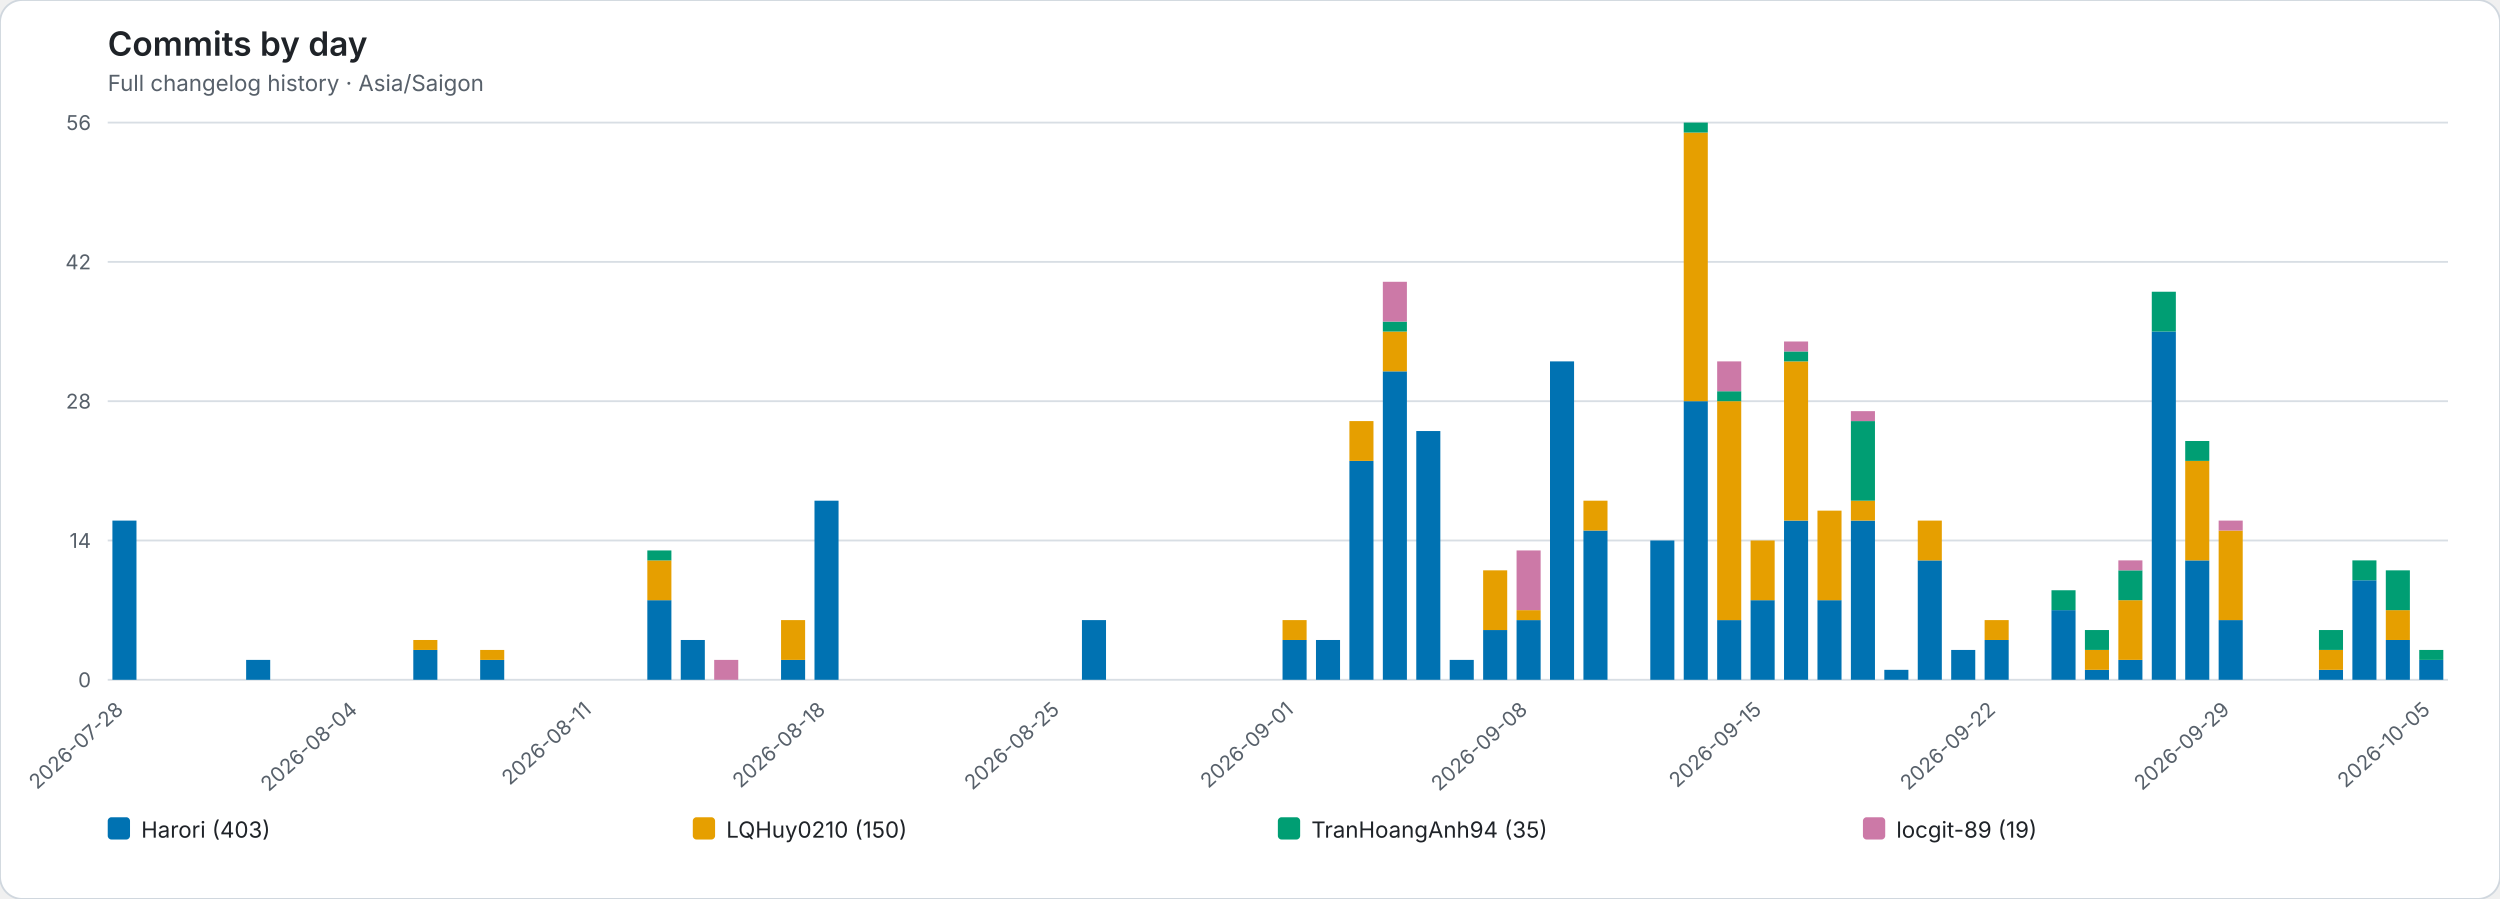
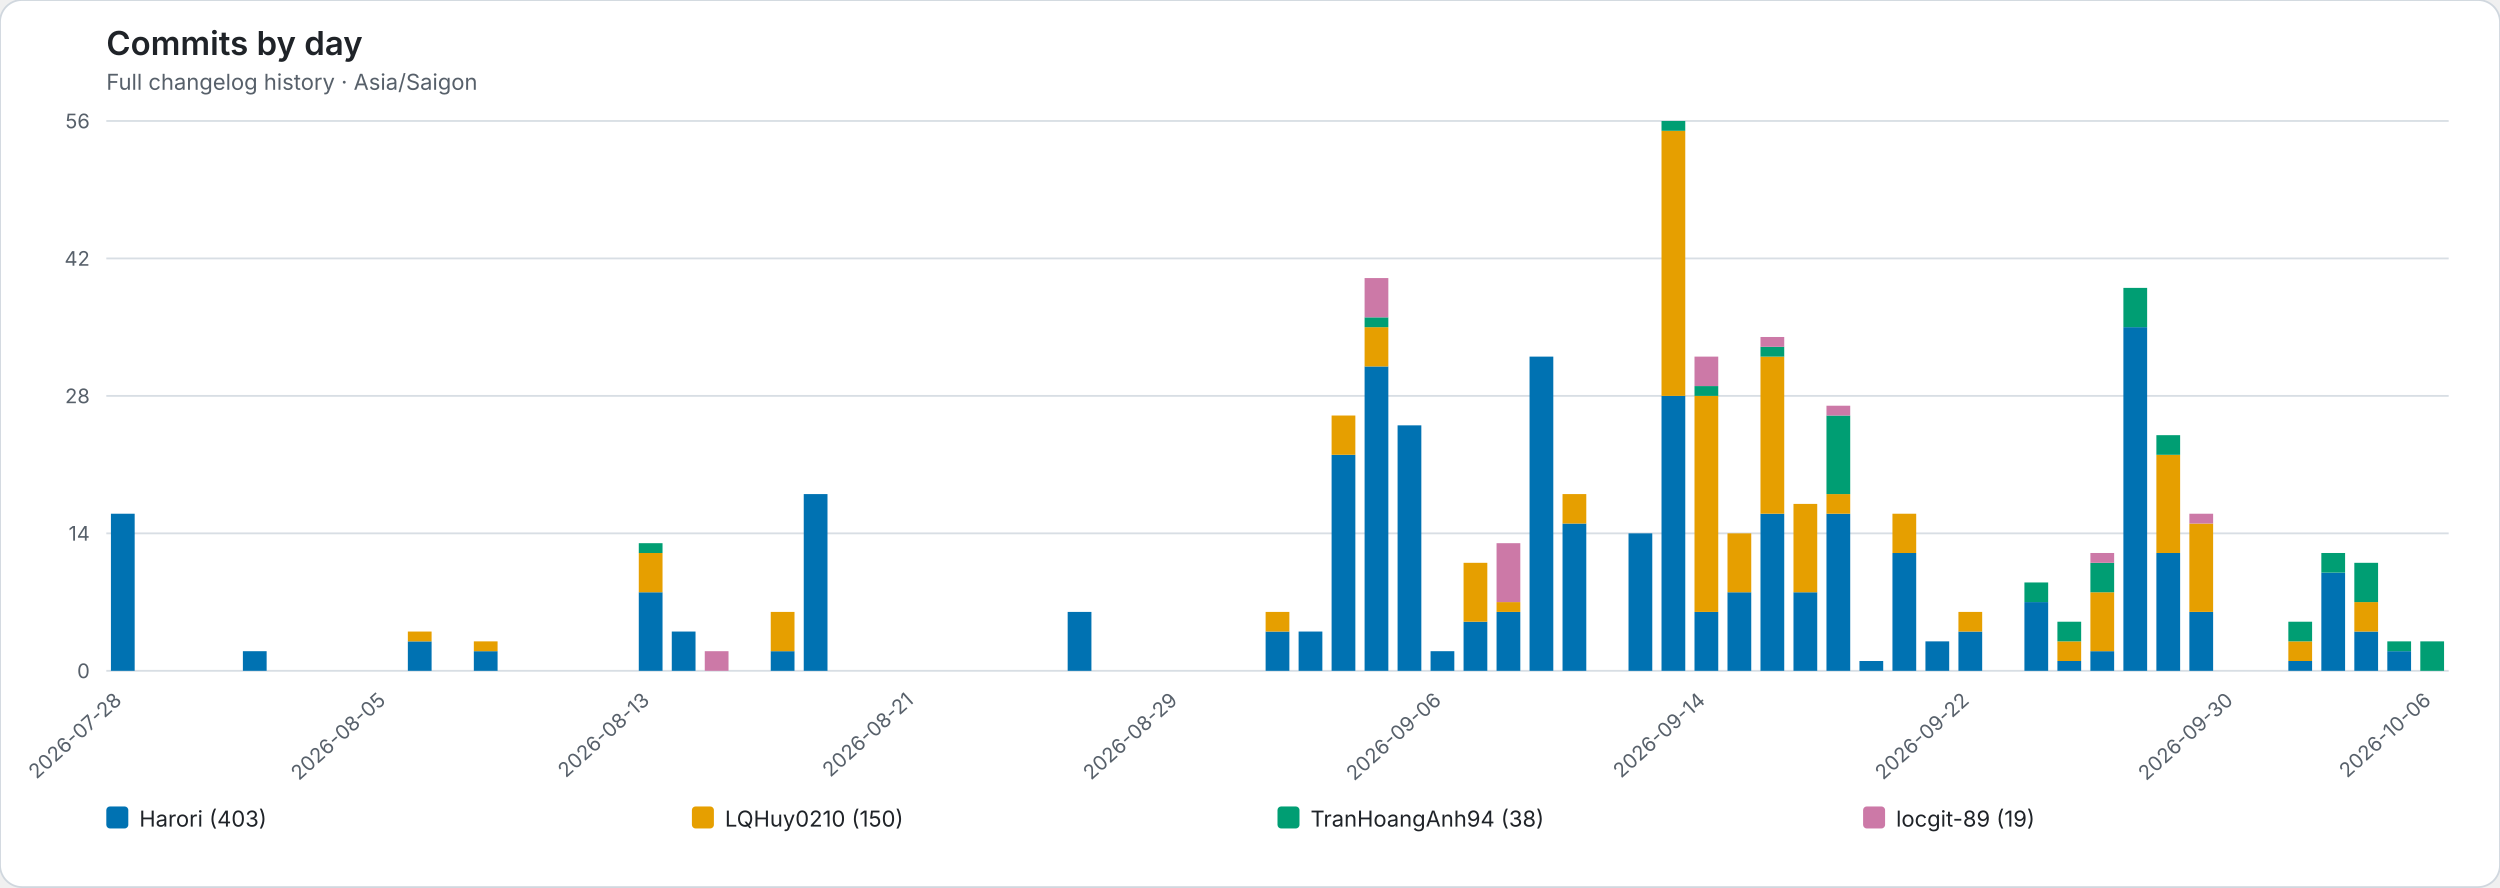
- <svg xmlns="http://www.w3.org/2000/svg" role="img" viewBox="0 0 1346 484">
-   <rect width="1346" height="484" rx="12" fill="#ffffff" stroke="#d0d7de" />
+ <svg xmlns="http://www.w3.org/2000/svg" role="img" viewBox="0 0 1364 484">
+   <rect width="1364" height="484" rx="12" fill="#ffffff" stroke="#d0d7de" />
  <style>text{font-family:system-ui,-apple-system,BlinkMacSystemFont,"Segoe UI",sans-serif}.axis{fill:#57606a;font-size:11px}.heading{fill:#1f2328;font-size:18px;font-weight:600}.subheading{fill:#57606a;font-size:12px}.grid{stroke:#d8dee4;stroke-width:1}.legend{fill:#1f2328;font-size:12px}</style>
  <text class="heading" x="58" y="30">Commits by day</text>
  <text class="subheading" x="58" y="49">Full changelog history · Asia/Saigon</text>
-   <line class="grid" x1="58" y1="366.00" x2="1318" y2="366.00" />
+   <line class="grid" x1="58" y1="366.00" x2="1336" y2="366.00" />
  <text class="axis" x="49" y="370.00" text-anchor="end">0</text>
-   <line class="grid" x1="58" y1="291.00" x2="1318" y2="291.00" />
+   <line class="grid" x1="58" y1="291.00" x2="1336" y2="291.00" />
  <text class="axis" x="49" y="295.00" text-anchor="end">14</text>
-   <line class="grid" x1="58" y1="216.00" x2="1318" y2="216.00" />
+   <line class="grid" x1="58" y1="216.00" x2="1336" y2="216.00" />
  <text class="axis" x="49" y="220.00" text-anchor="end">28</text>
-   <line class="grid" x1="58" y1="141.00" x2="1318" y2="141.00" />
+   <line class="grid" x1="58" y1="141.00" x2="1336" y2="141.00" />
  <text class="axis" x="49" y="145.00" text-anchor="end">42</text>
-   <line class="grid" x1="58" y1="66.00" x2="1318" y2="66.00" />
+   <line class="grid" x1="58" y1="66.00" x2="1336" y2="66.00" />
  <text class="axis" x="49" y="70.00" text-anchor="end">56</text>
  <g data-date="2026-07-28">
    <rect x="60.52" y="280.29" width="12.96" height="85.71" fill="#0072B2" />
  </g>
  <text class="axis" x="67.00" y="383" text-anchor="end" transform="rotate(-42 67.00 383)">2026-07-28</text>
  <g data-date="2026-07-29">
  </g>
  <g data-date="2026-07-30">
  </g>
  <g data-date="2026-07-31">
  </g>
  <g data-date="2026-08-01">
    <rect x="132.52" y="355.29" width="12.96" height="10.71" fill="#0072B2" />
  </g>
  <g data-date="2026-08-02">
  </g>
  <g data-date="2026-08-03">
  </g>
  <g data-date="2026-08-04">
  </g>
-   <text class="axis" x="193.00" y="383" text-anchor="end" transform="rotate(-42 193.00 383)">2026-08-04</text>
  <g data-date="2026-08-05">
  </g>
+   <text class="axis" x="211.00" y="383" text-anchor="end" transform="rotate(-42 211.00 383)">2026-08-05</text>
  <g data-date="2026-08-06">
    <rect x="222.52" y="349.93" width="12.96" height="16.07" fill="#0072B2" />
    <rect x="222.52" y="344.57" width="12.96" height="5.36" fill="#E69F00" />
  </g>
  <g data-date="2026-08-07">
  </g>
  <g data-date="2026-08-08">
    <rect x="258.52" y="355.29" width="12.96" height="10.71" fill="#0072B2" />
    <rect x="258.52" y="349.93" width="12.96" height="5.36" fill="#E69F00" />
  </g>
  <g data-date="2026-08-09">
  </g>
  <g data-date="2026-08-10">
  </g>
  <g data-date="2026-08-11">
  </g>
-   <text class="axis" x="319.00" y="383" text-anchor="end" transform="rotate(-42 319.00 383)">2026-08-11</text>
  <g data-date="2026-08-12">
  </g>
  <g data-date="2026-08-13">
    <rect x="348.52" y="323.14" width="12.96" height="42.86" fill="#0072B2" />
    <rect x="348.52" y="301.71" width="12.96" height="21.43" fill="#E69F00" />
    <rect x="348.52" y="296.36" width="12.96" height="5.36" fill="#009E73" />
  </g>
+   <text class="axis" x="355.00" y="383" text-anchor="end" transform="rotate(-42 355.00 383)">2026-08-13</text>
  <g data-date="2026-08-14">
    <rect x="366.52" y="344.57" width="12.96" height="21.43" fill="#0072B2" />
  </g>
  <g data-date="2026-08-15">
    <rect x="384.52" y="355.29" width="12.96" height="10.71" fill="#CC79A7" />
  </g>
  <g data-date="2026-08-16">
  </g>
  <g data-date="2026-08-17">
    <rect x="420.52" y="355.29" width="12.96" height="10.71" fill="#0072B2" />
    <rect x="420.52" y="333.86" width="12.96" height="21.43" fill="#E69F00" />
  </g>
  <g data-date="2026-08-18">
    <rect x="438.52" y="269.57" width="12.96" height="96.43" fill="#0072B2" />
  </g>
-   <text class="axis" x="445.00" y="383" text-anchor="end" transform="rotate(-42 445.00 383)">2026-08-18</text>
  <g data-date="2026-08-19">
  </g>
  <g data-date="2026-08-20">
  </g>
  <g data-date="2026-08-21">
  </g>
+   <text class="axis" x="499.00" y="383" text-anchor="end" transform="rotate(-42 499.00 383)">2026-08-21</text>
  <g data-date="2026-08-22">
  </g>
  <g data-date="2026-08-23">
  </g>
  <g data-date="2026-08-24">
  </g>
  <g data-date="2026-08-25">
  </g>
-   <text class="axis" x="571.00" y="383" text-anchor="end" transform="rotate(-42 571.00 383)">2026-08-25</text>
  <g data-date="2026-08-26">
    <rect x="582.52" y="333.86" width="12.96" height="32.14" fill="#0072B2" />
  </g>
  <g data-date="2026-08-27">
  </g>
  <g data-date="2026-08-28">
  </g>
  <g data-date="2026-08-29">
  </g>
+   <text class="axis" x="643.00" y="383" text-anchor="end" transform="rotate(-42 643.00 383)">2026-08-29</text>
  <g data-date="2026-08-30">
  </g>
  <g data-date="2026-08-31">
  </g>
  <g data-date="2026-09-01">
    <rect x="690.52" y="344.57" width="12.96" height="21.43" fill="#0072B2" />
    <rect x="690.52" y="333.86" width="12.96" height="10.71" fill="#E69F00" />
  </g>
-   <text class="axis" x="697.00" y="383" text-anchor="end" transform="rotate(-42 697.00 383)">2026-09-01</text>
  <g data-date="2026-09-02">
    <rect x="708.52" y="344.57" width="12.96" height="21.43" fill="#0072B2" />
  </g>
  <g data-date="2026-09-03">
    <rect x="726.52" y="248.14" width="12.96" height="117.86" fill="#0072B2" />
    <rect x="726.52" y="226.71" width="12.96" height="21.43" fill="#E69F00" />
  </g>
  <g data-date="2026-09-04">
    <rect x="744.52" y="199.93" width="12.96" height="166.07" fill="#0072B2" />
    <rect x="744.52" y="178.50" width="12.96" height="21.43" fill="#E69F00" />
    <rect x="744.52" y="173.14" width="12.96" height="5.36" fill="#009E73" />
    <rect x="744.52" y="151.71" width="12.96" height="21.43" fill="#CC79A7" />
  </g>
  <g data-date="2026-09-05">
    <rect x="762.52" y="232.07" width="12.96" height="133.93" fill="#0072B2" />
  </g>
  <g data-date="2026-09-06">
    <rect x="780.52" y="355.29" width="12.96" height="10.71" fill="#0072B2" />
  </g>
+   <text class="axis" x="787.00" y="383" text-anchor="end" transform="rotate(-42 787.00 383)">2026-09-06</text>
  <g data-date="2026-09-07">
    <rect x="798.52" y="339.21" width="12.96" height="26.79" fill="#0072B2" />
    <rect x="798.52" y="307.07" width="12.96" height="32.14" fill="#E69F00" />
  </g>
  <g data-date="2026-09-08">
    <rect x="816.52" y="333.86" width="12.96" height="32.14" fill="#0072B2" />
    <rect x="816.52" y="328.50" width="12.96" height="5.36" fill="#E69F00" />
    <rect x="816.52" y="296.36" width="12.96" height="32.14" fill="#CC79A7" />
  </g>
-   <text class="axis" x="823.00" y="383" text-anchor="end" transform="rotate(-42 823.00 383)">2026-09-08</text>
  <g data-date="2026-09-09">
    <rect x="834.52" y="194.57" width="12.96" height="171.43" fill="#0072B2" />
  </g>
  <g data-date="2026-09-10">
    <rect x="852.52" y="285.64" width="12.96" height="80.36" fill="#0072B2" />
    <rect x="852.52" y="269.57" width="12.96" height="16.07" fill="#E69F00" />
  </g>
  <g data-date="2026-09-11">
  </g>
  <g data-date="2026-09-12">
    <rect x="888.52" y="291.00" width="12.96" height="75.00" fill="#0072B2" />
  </g>
  <g data-date="2026-09-13">
    <rect x="906.52" y="216.00" width="12.96" height="150.00" fill="#0072B2" />
    <rect x="906.52" y="71.36" width="12.96" height="144.64" fill="#E69F00" />
    <rect x="906.52" y="66.00" width="12.96" height="5.36" fill="#009E73" />
  </g>
  <g data-date="2026-09-14">
    <rect x="924.52" y="333.86" width="12.96" height="32.14" fill="#0072B2" />
    <rect x="924.52" y="216.00" width="12.96" height="117.86" fill="#E69F00" />
    <rect x="924.52" y="210.64" width="12.96" height="5.36" fill="#009E73" />
    <rect x="924.52" y="194.57" width="12.96" height="16.07" fill="#CC79A7" />
  </g>
+   <text class="axis" x="931.00" y="383" text-anchor="end" transform="rotate(-42 931.00 383)">2026-09-14</text>
  <g data-date="2026-09-15">
    <rect x="942.52" y="323.14" width="12.96" height="42.86" fill="#0072B2" />
    <rect x="942.52" y="291.00" width="12.96" height="32.14" fill="#E69F00" />
  </g>
-   <text class="axis" x="949.00" y="383" text-anchor="end" transform="rotate(-42 949.00 383)">2026-09-15</text>
  <g data-date="2026-09-16">
    <rect x="960.52" y="280.29" width="12.96" height="85.71" fill="#0072B2" />
    <rect x="960.52" y="194.57" width="12.96" height="85.71" fill="#E69F00" />
    <rect x="960.52" y="189.21" width="12.96" height="5.36" fill="#009E73" />
    <rect x="960.52" y="183.86" width="12.96" height="5.36" fill="#CC79A7" />
  </g>
  <g data-date="2026-09-17">
    <rect x="978.52" y="323.14" width="12.96" height="42.86" fill="#0072B2" />
    <rect x="978.52" y="274.93" width="12.96" height="48.21" fill="#E69F00" />
  </g>
  <g data-date="2026-09-18">
    <rect x="996.52" y="280.29" width="12.96" height="85.71" fill="#0072B2" />
    <rect x="996.52" y="269.57" width="12.96" height="10.71" fill="#E69F00" />
    <rect x="996.52" y="226.71" width="12.96" height="42.86" fill="#009E73" />
    <rect x="996.52" y="221.36" width="12.96" height="5.36" fill="#CC79A7" />
  </g>
  <g data-date="2026-09-19">
    <rect x="1014.52" y="360.64" width="12.96" height="5.36" fill="#0072B2" />
  </g>
  <g data-date="2026-09-20">
    <rect x="1032.52" y="301.71" width="12.96" height="64.29" fill="#0072B2" />
    <rect x="1032.52" y="280.29" width="12.96" height="21.43" fill="#E69F00" />
  </g>
  <g data-date="2026-09-21">
    <rect x="1050.52" y="349.93" width="12.96" height="16.07" fill="#0072B2" />
  </g>
  <g data-date="2026-09-22">
    <rect x="1068.52" y="344.57" width="12.96" height="21.43" fill="#0072B2" />
    <rect x="1068.52" y="333.86" width="12.96" height="10.71" fill="#E69F00" />
  </g>
  <text class="axis" x="1075.00" y="383" text-anchor="end" transform="rotate(-42 1075.00 383)">2026-09-22</text>
  <g data-date="2026-09-23">
  </g>
  <g data-date="2026-09-24">
    <rect x="1104.52" y="328.50" width="12.96" height="37.50" fill="#0072B2" />
    <rect x="1104.52" y="317.79" width="12.96" height="10.71" fill="#009E73" />
  </g>
  <g data-date="2026-09-25">
    <rect x="1122.52" y="360.64" width="12.96" height="5.36" fill="#0072B2" />
    <rect x="1122.52" y="349.93" width="12.96" height="10.71" fill="#E69F00" />
    <rect x="1122.52" y="339.21" width="12.96" height="10.71" fill="#009E73" />
  </g>
  <g data-date="2026-09-26">
    <rect x="1140.52" y="355.29" width="12.96" height="10.71" fill="#0072B2" />
    <rect x="1140.52" y="323.14" width="12.96" height="32.14" fill="#E69F00" />
    <rect x="1140.52" y="307.07" width="12.96" height="16.07" fill="#009E73" />
    <rect x="1140.52" y="301.71" width="12.96" height="5.36" fill="#CC79A7" />
  </g>
  <g data-date="2026-09-27">
    <rect x="1158.52" y="178.50" width="12.96" height="187.50" fill="#0072B2" />
    <rect x="1158.52" y="157.07" width="12.96" height="21.43" fill="#009E73" />
  </g>
  <g data-date="2026-09-28">
    <rect x="1176.52" y="301.71" width="12.96" height="64.29" fill="#0072B2" />
    <rect x="1176.52" y="248.14" width="12.96" height="53.57" fill="#E69F00" />
    <rect x="1176.52" y="237.43" width="12.96" height="10.71" fill="#009E73" />
  </g>
  <g data-date="2026-09-29">
    <rect x="1194.52" y="333.86" width="12.96" height="32.14" fill="#0072B2" />
    <rect x="1194.52" y="285.64" width="12.96" height="48.21" fill="#E69F00" />
    <rect x="1194.52" y="280.29" width="12.96" height="5.36" fill="#CC79A7" />
  </g>
-   <text class="axis" x="1201.00" y="383" text-anchor="end" transform="rotate(-42 1201.00 383)">2026-09-29</text>
  <g data-date="2026-09-30">
  </g>
+   <text class="axis" x="1219.00" y="383" text-anchor="end" transform="rotate(-42 1219.00 383)">2026-09-30</text>
  <g data-date="2026-10-01">
  </g>
  <g data-date="2026-10-02">
    <rect x="1248.52" y="360.64" width="12.96" height="5.36" fill="#0072B2" />
    <rect x="1248.52" y="349.93" width="12.96" height="10.71" fill="#E69F00" />
    <rect x="1248.52" y="339.21" width="12.96" height="10.71" fill="#009E73" />
  </g>
  <g data-date="2026-10-03">
    <rect x="1266.52" y="312.43" width="12.96" height="53.57" fill="#0072B2" />
    <rect x="1266.52" y="301.71" width="12.96" height="10.71" fill="#009E73" />
  </g>
  <g data-date="2026-10-04">
    <rect x="1284.52" y="344.57" width="12.96" height="21.43" fill="#0072B2" />
    <rect x="1284.52" y="328.50" width="12.96" height="16.07" fill="#E69F00" />
    <rect x="1284.52" y="307.07" width="12.96" height="21.43" fill="#009E73" />
  </g>
  <g data-date="2026-10-05">
    <rect x="1302.52" y="355.29" width="12.96" height="10.71" fill="#0072B2" />
    <rect x="1302.52" y="349.93" width="12.96" height="5.36" fill="#009E73" />
  </g>
-   <text class="axis" x="1309.00" y="383" text-anchor="end" transform="rotate(-42 1309.00 383)">2026-10-05</text>
+   <g data-date="2026-10-06">
+     <rect x="1320.52" y="349.93" width="12.96" height="16.07" fill="#009E73" />
+   </g>
+   <text class="axis" x="1327.00" y="383" text-anchor="end" transform="rotate(-42 1327.00 383)">2026-10-06</text>
  <rect x="58.00" y="440" width="12" height="12" rx="2" fill="#0072B2" />
  <text class="legend" x="76.00" y="451">Harori (403)</text>
-   <rect x="373.00" y="440" width="12" height="12" rx="2" fill="#E69F00" />
-   <text class="legend" x="391.00" y="451">LQHuy0210 (150)</text>
-   <rect x="688.00" y="440" width="12" height="12" rx="2" fill="#009E73" />
-   <text class="legend" x="706.00" y="451">TranHoangAnh94 (35)</text>
-   <rect x="1003.00" y="440" width="12" height="12" rx="2" fill="#CC79A7" />
-   <text class="legend" x="1021.00" y="451">locgit-89 (19)</text>
+   <rect x="377.50" y="440" width="12" height="12" rx="2" fill="#E69F00" />
+   <text class="legend" x="395.50" y="451">LQHuy0210 (150)</text>
+   <rect x="697.00" y="440" width="12" height="12" rx="2" fill="#009E73" />
+   <text class="legend" x="715.00" y="451">TranHoangAnh94 (38)</text>
+   <rect x="1016.50" y="440" width="12" height="12" rx="2" fill="#CC79A7" />
+   <text class="legend" x="1034.50" y="451">locgit-89 (19)</text>
</svg>
